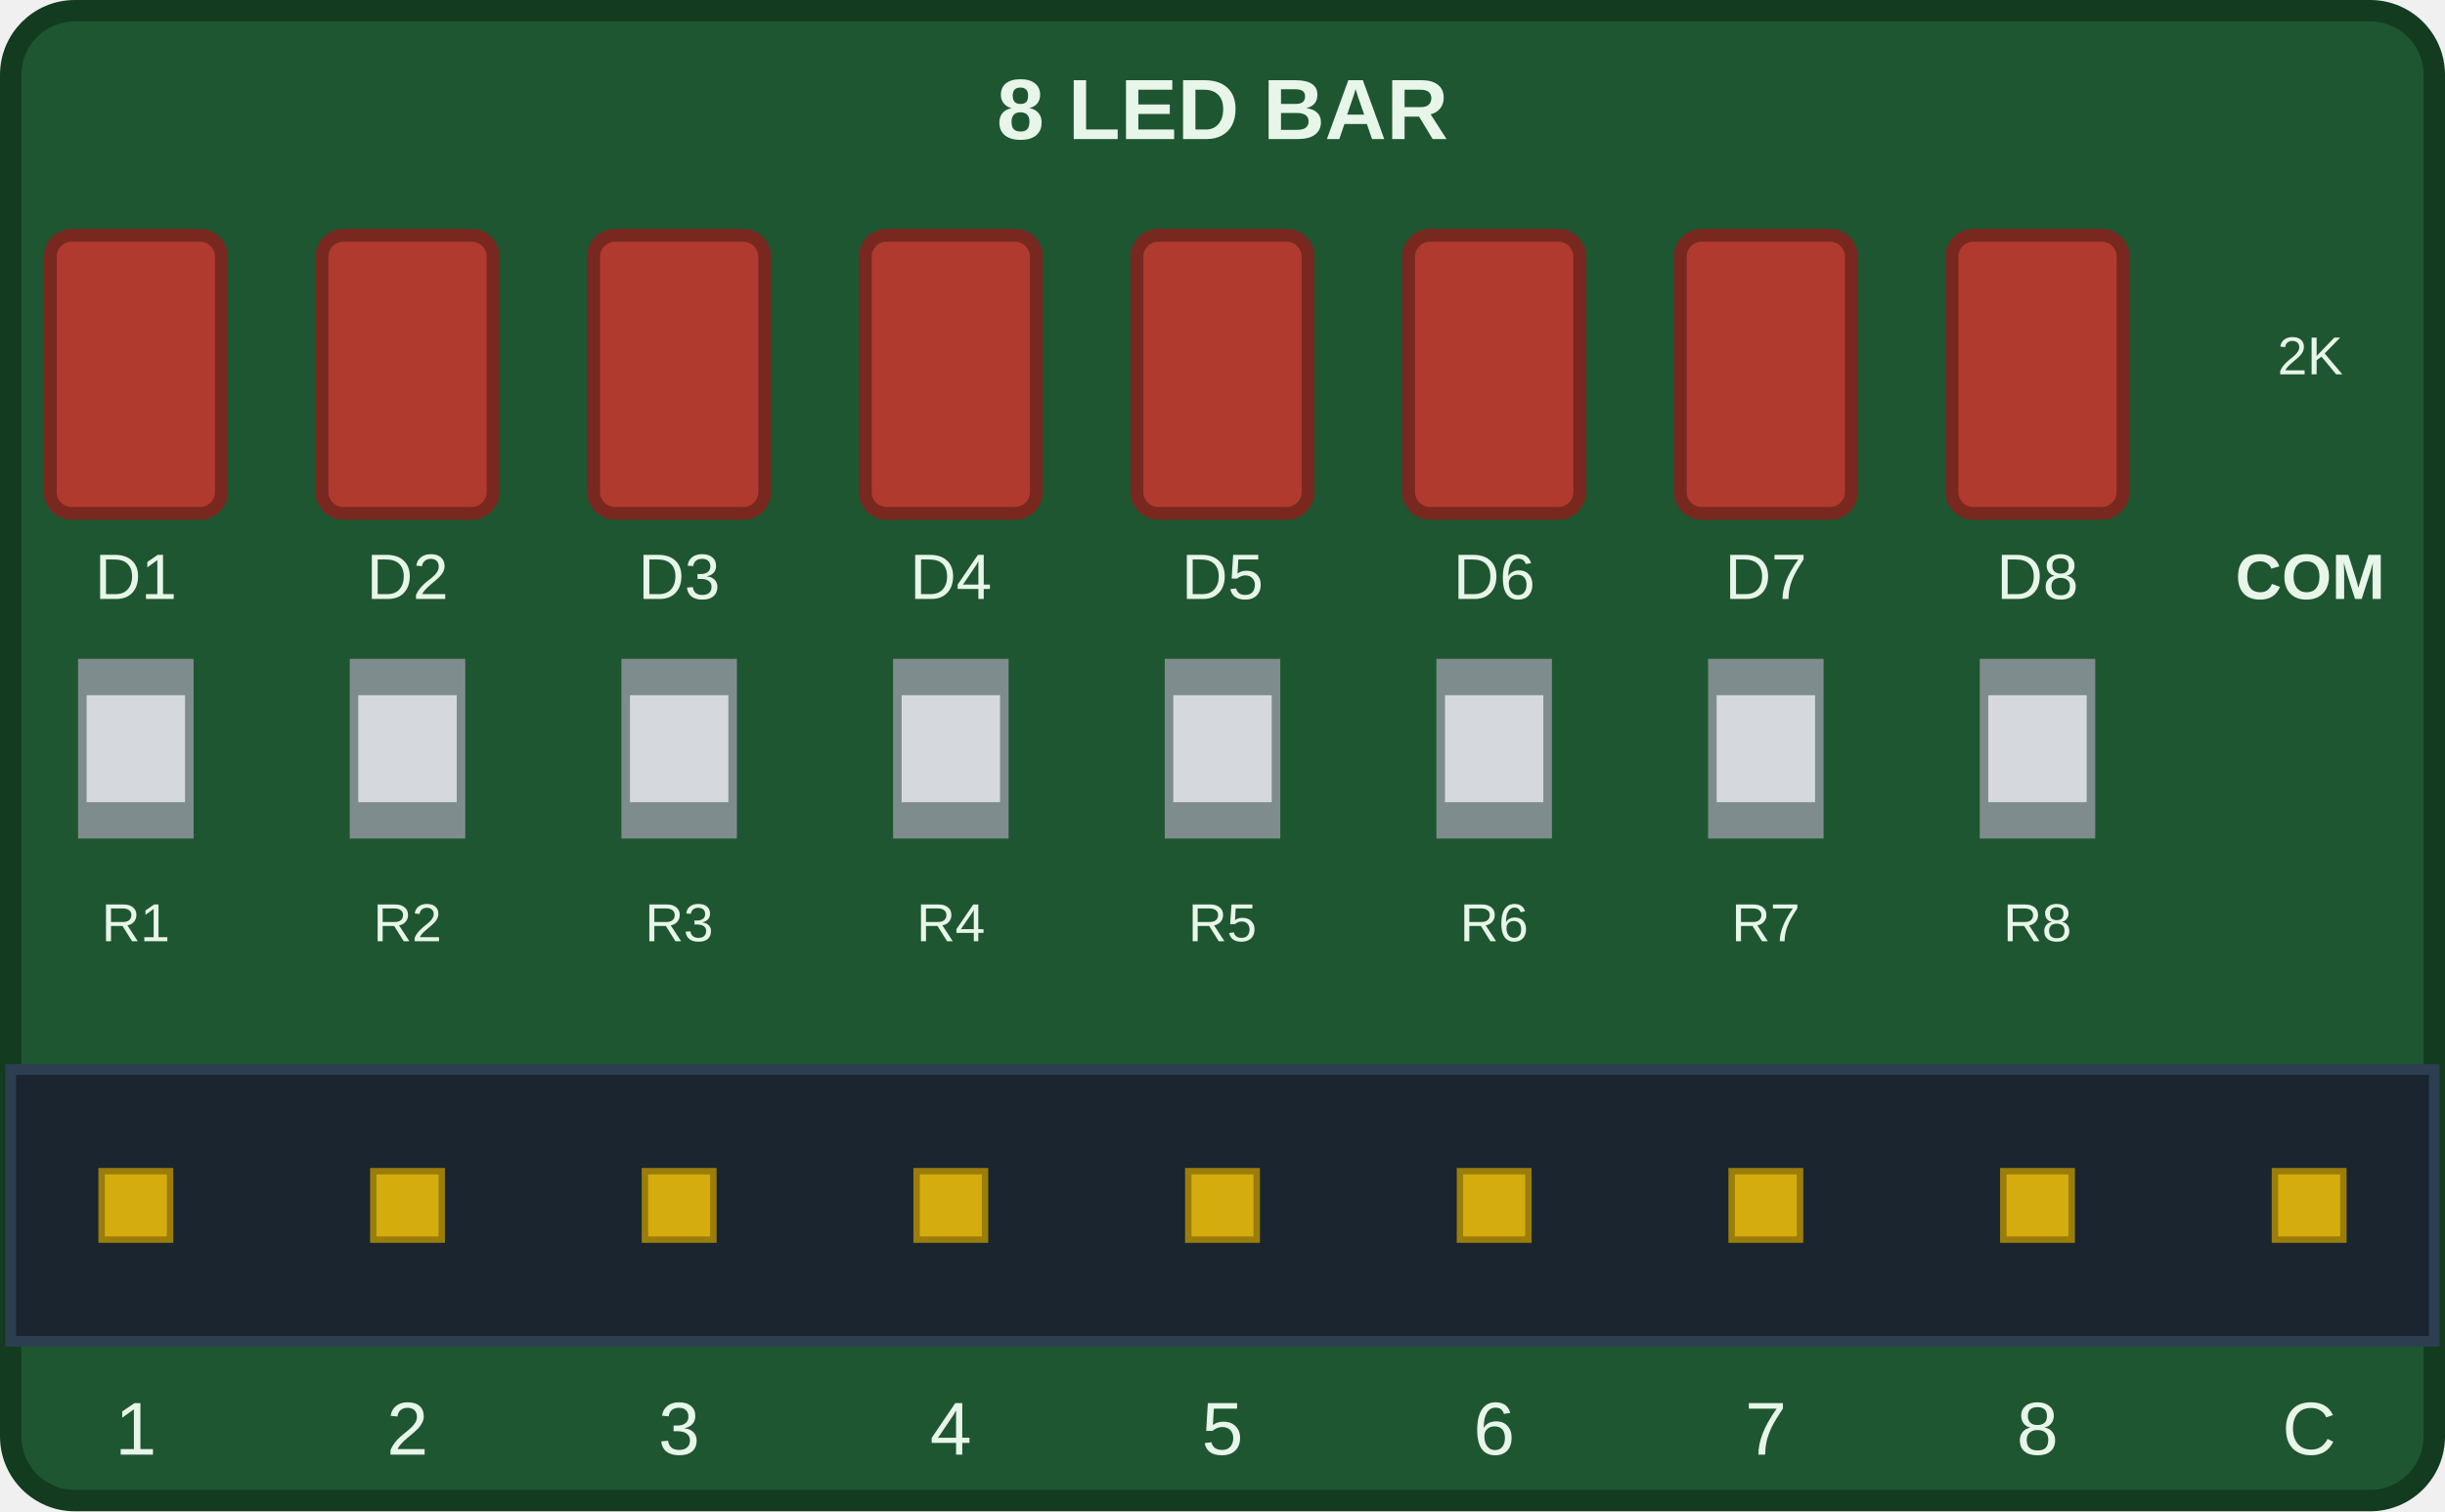
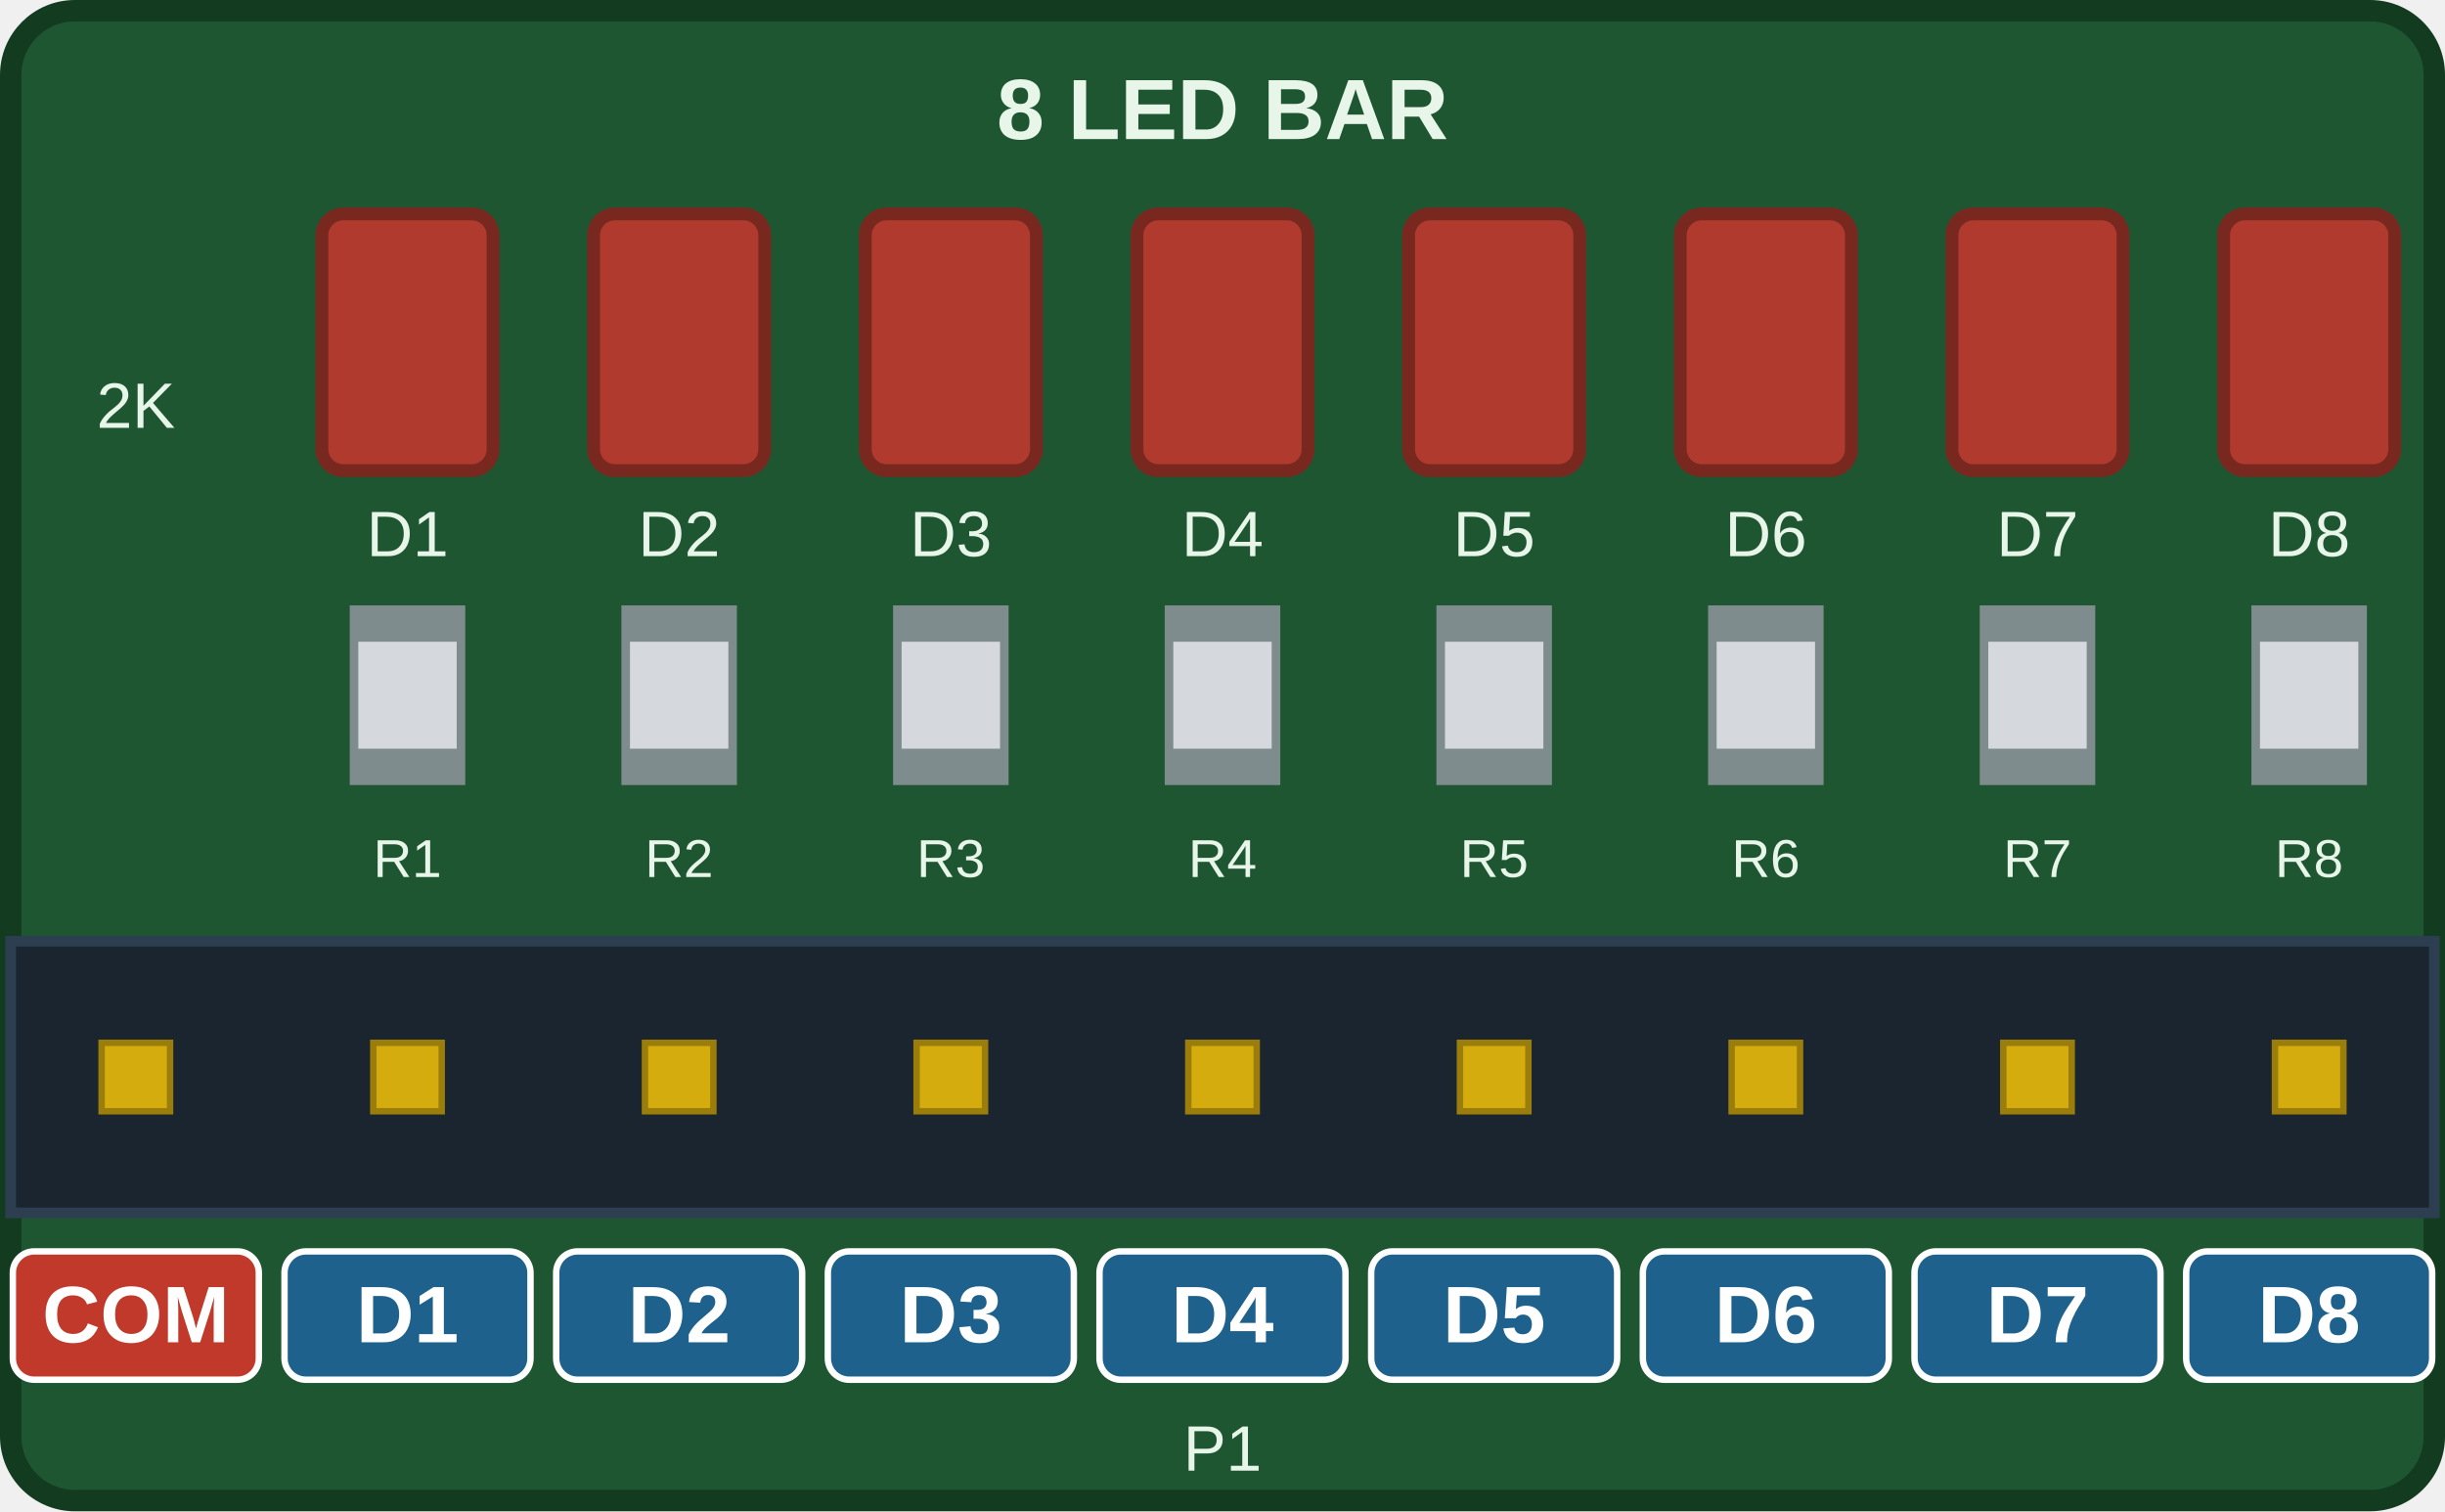
<svg xmlns="http://www.w3.org/2000/svg" viewBox="0 0 228.6 141.3" width="22.86mm" height="14.13mm">
  <rect x="1" y="1" width="226.6" height="139.3" rx="6" fill="#1e5631" stroke="#123b20" stroke-width="2" />
  <text x="114.3" y="13" font-family="Arial" font-size="8" font-weight="bold" fill="#e8f5e9" text-anchor="middle">8 LED BAR</text>
-   <rect x="7.7" y="62" width="10" height="16" fill="#d5d8dc" stroke="#7f8c8d" stroke-width="0.8" />
-   <rect x="7.7" y="62" width="10" height="3" fill="#7f8c8d" />
-   <rect x="7.7" y="75" width="10" height="3" fill="#7f8c8d" />
-   <text x="12.7" y="88" font-family="Arial" font-size="5" fill="#e8f5e9" text-anchor="middle">R1</text>
-   <rect id="D1" x="4.7" y="22" width="16" height="26" rx="2" fill="#b03a2e" stroke="#78281f" stroke-width="1.2" />
-   <text x="12.7" y="56" font-family="Arial" font-size="6" fill="#e8f5e9" text-anchor="middle">D1</text>
-   <rect x="33.1" y="62" width="10" height="16" fill="#d5d8dc" stroke="#7f8c8d" stroke-width="0.8" />
-   <rect x="33.1" y="62" width="10" height="3" fill="#7f8c8d" />
-   <rect x="33.1" y="75" width="10" height="3" fill="#7f8c8d" />
-   <text x="38.1" y="88" font-family="Arial" font-size="5" fill="#e8f5e9" text-anchor="middle">R2</text>
-   <rect id="D2" x="30.1" y="22" width="16" height="26" rx="2" fill="#b03a2e" stroke="#78281f" stroke-width="1.2" />
-   <text x="38.1" y="56" font-family="Arial" font-size="6" fill="#e8f5e9" text-anchor="middle">D2</text>
-   <rect x="58.5" y="62" width="10" height="16" fill="#d5d8dc" stroke="#7f8c8d" stroke-width="0.8" />
-   <rect x="58.5" y="62" width="10" height="3" fill="#7f8c8d" />
-   <rect x="58.5" y="75" width="10" height="3" fill="#7f8c8d" />
-   <text x="63.5" y="88" font-family="Arial" font-size="5" fill="#e8f5e9" text-anchor="middle">R3</text>
-   <rect id="D3" x="55.5" y="22" width="16" height="26" rx="2" fill="#b03a2e" stroke="#78281f" stroke-width="1.2" />
-   <text x="63.5" y="56" font-family="Arial" font-size="6" fill="#e8f5e9" text-anchor="middle">D3</text>
-   <rect x="83.9" y="62" width="10" height="16" fill="#d5d8dc" stroke="#7f8c8d" stroke-width="0.8" />
-   <rect x="83.9" y="62" width="10" height="3" fill="#7f8c8d" />
-   <rect x="83.9" y="75" width="10" height="3" fill="#7f8c8d" />
-   <text x="88.9" y="88" font-family="Arial" font-size="5" fill="#e8f5e9" text-anchor="middle">R4</text>
-   <rect id="D4" x="80.9" y="22" width="16" height="26" rx="2" fill="#b03a2e" stroke="#78281f" stroke-width="1.2" />
-   <text x="88.9" y="56" font-family="Arial" font-size="6" fill="#e8f5e9" text-anchor="middle">D4</text>
-   <rect x="109.3" y="62" width="10" height="16" fill="#d5d8dc" stroke="#7f8c8d" stroke-width="0.8" />
-   <rect x="109.3" y="62" width="10" height="3" fill="#7f8c8d" />
-   <rect x="109.3" y="75" width="10" height="3" fill="#7f8c8d" />
-   <text x="114.3" y="88" font-family="Arial" font-size="5" fill="#e8f5e9" text-anchor="middle">R5</text>
-   <rect id="D5" x="106.3" y="22" width="16" height="26" rx="2" fill="#b03a2e" stroke="#78281f" stroke-width="1.2" />
-   <text x="114.3" y="56" font-family="Arial" font-size="6" fill="#e8f5e9" text-anchor="middle">D5</text>
-   <rect x="134.7" y="62" width="10" height="16" fill="#d5d8dc" stroke="#7f8c8d" stroke-width="0.8" />
-   <rect x="134.7" y="62" width="10" height="3" fill="#7f8c8d" />
-   <rect x="134.7" y="75" width="10" height="3" fill="#7f8c8d" />
-   <text x="139.7" y="88" font-family="Arial" font-size="5" fill="#e8f5e9" text-anchor="middle">R6</text>
-   <rect id="D6" x="131.7" y="22" width="16" height="26" rx="2" fill="#b03a2e" stroke="#78281f" stroke-width="1.2" />
-   <text x="139.7" y="56" font-family="Arial" font-size="6" fill="#e8f5e9" text-anchor="middle">D6</text>
-   <rect x="160.1" y="62" width="10" height="16" fill="#d5d8dc" stroke="#7f8c8d" stroke-width="0.8" />
-   <rect x="160.1" y="62" width="10" height="3" fill="#7f8c8d" />
-   <rect x="160.1" y="75" width="10" height="3" fill="#7f8c8d" />
-   <text x="165.1" y="88" font-family="Arial" font-size="5" fill="#e8f5e9" text-anchor="middle">R7</text>
-   <rect id="D7" x="157.1" y="22" width="16" height="26" rx="2" fill="#b03a2e" stroke="#78281f" stroke-width="1.2" />
-   <text x="165.1" y="56" font-family="Arial" font-size="6" fill="#e8f5e9" text-anchor="middle">D7</text>
-   <rect x="185.5" y="62" width="10" height="16" fill="#d5d8dc" stroke="#7f8c8d" stroke-width="0.8" />
-   <rect x="185.5" y="62" width="10" height="3" fill="#7f8c8d" />
-   <rect x="185.5" y="75" width="10" height="3" fill="#7f8c8d" />
-   <text x="190.5" y="88" font-family="Arial" font-size="5" fill="#e8f5e9" text-anchor="middle">R8</text>
-   <rect id="D8" x="182.5" y="22" width="16" height="26" rx="2" fill="#b03a2e" stroke="#78281f" stroke-width="1.2" />
-   <text x="190.5" y="56" font-family="Arial" font-size="6" fill="#e8f5e9" text-anchor="middle">D8</text>
-   <text x="216.0" y="56" font-family="Arial" font-size="6" font-weight="bold" fill="#e8f5e9" text-anchor="middle">COM</text>
-   <text x="216.0" y="35" font-family="Arial" font-size="5" fill="#e8f5e9" text-anchor="middle">2K</text>
-   <g id="J1">
-     <rect x="1" y="100" width="226.6" height="25.4" fill="#1a252f" stroke="#2c3e50" stroke-width="1" />
-     <rect id="J1.1" x="9.5" y="109.5" width="6.4" height="6.4" fill="#d4ac0d" stroke="#9a7d0a" stroke-width="0.6" />
-     <rect id="J1.2" x="34.9" y="109.5" width="6.4" height="6.4" fill="#d4ac0d" stroke="#9a7d0a" stroke-width="0.6" />
-     <rect id="J1.3" x="60.3" y="109.5" width="6.4" height="6.4" fill="#d4ac0d" stroke="#9a7d0a" stroke-width="0.6" />
-     <rect id="J1.4" x="85.7" y="109.5" width="6.4" height="6.4" fill="#d4ac0d" stroke="#9a7d0a" stroke-width="0.6" />
-     <rect id="J1.5" x="111.1" y="109.5" width="6.4" height="6.4" fill="#d4ac0d" stroke="#9a7d0a" stroke-width="0.6" />
-     <rect id="J1.6" x="136.5" y="109.5" width="6.4" height="6.4" fill="#d4ac0d" stroke="#9a7d0a" stroke-width="0.6" />
-     <rect id="J1.7" x="161.9" y="109.5" width="6.4" height="6.4" fill="#d4ac0d" stroke="#9a7d0a" stroke-width="0.6" />
-     <rect id="J1.8" x="187.3" y="109.5" width="6.4" height="6.4" fill="#d4ac0d" stroke="#9a7d0a" stroke-width="0.6" />
-     <rect id="J1.9" x="212.7" y="109.5" width="6.4" height="6.4" fill="#d4ac0d" stroke="#9a7d0a" stroke-width="0.6" />
+   <text x="12.7" y="40" font-family="Arial" font-size="6" fill="#e8f5e9" text-anchor="middle">2K</text>
+   <rect id="D1" x="30.1" y="20" width="16" height="24" rx="2" fill="#b03a2e" stroke="#78281f" stroke-width="1.2" />
+   <text x="38.1" y="52" font-family="Arial" font-size="6" fill="#e8f5e9" text-anchor="middle">D1</text>
+   <rect x="33.1" y="57" width="10" height="16" fill="#d5d8dc" stroke="#7f8c8d" stroke-width="0.8" />
+   <rect x="33.1" y="57" width="10" height="3" fill="#7f8c8d" />
+   <rect x="33.1" y="70" width="10" height="3" fill="#7f8c8d" />
+   <text x="38.1" y="82" font-family="Arial" font-size="5" fill="#e8f5e9" text-anchor="middle">R1</text>
+   <rect id="D2" x="55.5" y="20" width="16" height="24" rx="2" fill="#b03a2e" stroke="#78281f" stroke-width="1.2" />
+   <text x="63.5" y="52" font-family="Arial" font-size="6" fill="#e8f5e9" text-anchor="middle">D2</text>
+   <rect x="58.5" y="57" width="10" height="16" fill="#d5d8dc" stroke="#7f8c8d" stroke-width="0.8" />
+   <rect x="58.5" y="57" width="10" height="3" fill="#7f8c8d" />
+   <rect x="58.5" y="70" width="10" height="3" fill="#7f8c8d" />
+   <text x="63.5" y="82" font-family="Arial" font-size="5" fill="#e8f5e9" text-anchor="middle">R2</text>
+   <rect id="D3" x="80.9" y="20" width="16" height="24" rx="2" fill="#b03a2e" stroke="#78281f" stroke-width="1.2" />
+   <text x="88.9" y="52" font-family="Arial" font-size="6" fill="#e8f5e9" text-anchor="middle">D3</text>
+   <rect x="83.9" y="57" width="10" height="16" fill="#d5d8dc" stroke="#7f8c8d" stroke-width="0.8" />
+   <rect x="83.9" y="57" width="10" height="3" fill="#7f8c8d" />
+   <rect x="83.9" y="70" width="10" height="3" fill="#7f8c8d" />
+   <text x="88.9" y="82" font-family="Arial" font-size="5" fill="#e8f5e9" text-anchor="middle">R3</text>
+   <rect id="D4" x="106.3" y="20" width="16" height="24" rx="2" fill="#b03a2e" stroke="#78281f" stroke-width="1.2" />
+   <text x="114.3" y="52" font-family="Arial" font-size="6" fill="#e8f5e9" text-anchor="middle">D4</text>
+   <rect x="109.3" y="57" width="10" height="16" fill="#d5d8dc" stroke="#7f8c8d" stroke-width="0.8" />
+   <rect x="109.3" y="57" width="10" height="3" fill="#7f8c8d" />
+   <rect x="109.3" y="70" width="10" height="3" fill="#7f8c8d" />
+   <text x="114.3" y="82" font-family="Arial" font-size="5" fill="#e8f5e9" text-anchor="middle">R4</text>
+   <rect id="D5" x="131.7" y="20" width="16" height="24" rx="2" fill="#b03a2e" stroke="#78281f" stroke-width="1.2" />
+   <text x="139.7" y="52" font-family="Arial" font-size="6" fill="#e8f5e9" text-anchor="middle">D5</text>
+   <rect x="134.7" y="57" width="10" height="16" fill="#d5d8dc" stroke="#7f8c8d" stroke-width="0.8" />
+   <rect x="134.7" y="57" width="10" height="3" fill="#7f8c8d" />
+   <rect x="134.7" y="70" width="10" height="3" fill="#7f8c8d" />
+   <text x="139.7" y="82" font-family="Arial" font-size="5" fill="#e8f5e9" text-anchor="middle">R5</text>
+   <rect id="D6" x="157.1" y="20" width="16" height="24" rx="2" fill="#b03a2e" stroke="#78281f" stroke-width="1.2" />
+   <text x="165.1" y="52" font-family="Arial" font-size="6" fill="#e8f5e9" text-anchor="middle">D6</text>
+   <rect x="160.1" y="57" width="10" height="16" fill="#d5d8dc" stroke="#7f8c8d" stroke-width="0.8" />
+   <rect x="160.1" y="57" width="10" height="3" fill="#7f8c8d" />
+   <rect x="160.1" y="70" width="10" height="3" fill="#7f8c8d" />
+   <text x="165.1" y="82" font-family="Arial" font-size="5" fill="#e8f5e9" text-anchor="middle">R6</text>
+   <rect id="D7" x="182.5" y="20" width="16" height="24" rx="2" fill="#b03a2e" stroke="#78281f" stroke-width="1.2" />
+   <text x="190.5" y="52" font-family="Arial" font-size="6" fill="#e8f5e9" text-anchor="middle">D7</text>
+   <rect x="185.5" y="57" width="10" height="16" fill="#d5d8dc" stroke="#7f8c8d" stroke-width="0.8" />
+   <rect x="185.5" y="57" width="10" height="3" fill="#7f8c8d" />
+   <rect x="185.5" y="70" width="10" height="3" fill="#7f8c8d" />
+   <text x="190.5" y="82" font-family="Arial" font-size="5" fill="#e8f5e9" text-anchor="middle">R7</text>
+   <rect id="D8" x="207.9" y="20" width="16" height="24" rx="2" fill="#b03a2e" stroke="#78281f" stroke-width="1.2" />
+   <text x="215.9" y="52" font-family="Arial" font-size="6" fill="#e8f5e9" text-anchor="middle">D8</text>
+   <rect x="210.9" y="57" width="10" height="16" fill="#d5d8dc" stroke="#7f8c8d" stroke-width="0.8" />
+   <rect x="210.9" y="57" width="10" height="3" fill="#7f8c8d" />
+   <rect x="210.9" y="70" width="10" height="3" fill="#7f8c8d" />
+   <text x="215.9" y="82" font-family="Arial" font-size="5" fill="#e8f5e9" text-anchor="middle">R8</text>
+   <g id="P1">
+     <rect x="1" y="88" width="226.6" height="25.4" fill="#1a252f" stroke="#2c3e50" stroke-width="1" />
+     <rect id="P1.COM" x="9.5" y="97.5" width="6.4" height="6.4" fill="#d4ac0d" stroke="#9a7d0a" stroke-width="0.6" />
+     <rect id="P1.D1" x="34.9" y="97.5" width="6.4" height="6.4" fill="#d4ac0d" stroke="#9a7d0a" stroke-width="0.6" />
+     <rect id="P1.D2" x="60.3" y="97.5" width="6.4" height="6.4" fill="#d4ac0d" stroke="#9a7d0a" stroke-width="0.6" />
+     <rect id="P1.D3" x="85.7" y="97.5" width="6.4" height="6.4" fill="#d4ac0d" stroke="#9a7d0a" stroke-width="0.6" />
+     <rect id="P1.D4" x="111.1" y="97.5" width="6.4" height="6.4" fill="#d4ac0d" stroke="#9a7d0a" stroke-width="0.6" />
+     <rect id="P1.D5" x="136.5" y="97.5" width="6.4" height="6.4" fill="#d4ac0d" stroke="#9a7d0a" stroke-width="0.6" />
+     <rect id="P1.D6" x="161.9" y="97.5" width="6.4" height="6.4" fill="#d4ac0d" stroke="#9a7d0a" stroke-width="0.6" />
+     <rect id="P1.D7" x="187.3" y="97.5" width="6.4" height="6.4" fill="#d4ac0d" stroke="#9a7d0a" stroke-width="0.6" />
+     <rect id="P1.D8" x="212.7" y="97.5" width="6.4" height="6.4" fill="#d4ac0d" stroke="#9a7d0a" stroke-width="0.6" />
  </g>
-   <text x="12.7" y="136" font-family="Arial" font-size="7" fill="#e8f5e9" text-anchor="middle">1</text>
-   <text x="38.1" y="136" font-family="Arial" font-size="7" fill="#e8f5e9" text-anchor="middle">2</text>
-   <text x="63.5" y="136" font-family="Arial" font-size="7" fill="#e8f5e9" text-anchor="middle">3</text>
-   <text x="88.9" y="136" font-family="Arial" font-size="7" fill="#e8f5e9" text-anchor="middle">4</text>
-   <text x="114.3" y="136" font-family="Arial" font-size="7" fill="#e8f5e9" text-anchor="middle">5</text>
-   <text x="139.7" y="136" font-family="Arial" font-size="7" fill="#e8f5e9" text-anchor="middle">6</text>
-   <text x="165.1" y="136" font-family="Arial" font-size="7" fill="#e8f5e9" text-anchor="middle">7</text>
-   <text x="190.5" y="136" font-family="Arial" font-size="7" fill="#e8f5e9" text-anchor="middle">8</text>
-   <text x="215.9" y="136" font-family="Arial" font-size="7" fill="#e8f5e9" text-anchor="middle">C</text>
+   <rect x="1.2" y="117" width="23" height="12" rx="2" fill="#c0392b" stroke="#ffffff" stroke-width="0.6" />
+   <text x="12.7" y="125.5" font-family="Arial" font-size="7.5" font-weight="bold" fill="#ffffff" text-anchor="middle">COM</text>
+   <rect x="26.6" y="117" width="23" height="12" rx="2" fill="#1f618d" stroke="#ffffff" stroke-width="0.6" />
+   <text x="38.1" y="125.5" font-family="Arial" font-size="7.5" font-weight="bold" fill="#ffffff" text-anchor="middle">D1</text>
+   <rect x="52.0" y="117" width="23" height="12" rx="2" fill="#1f618d" stroke="#ffffff" stroke-width="0.6" />
+   <text x="63.5" y="125.5" font-family="Arial" font-size="7.5" font-weight="bold" fill="#ffffff" text-anchor="middle">D2</text>
+   <rect x="77.4" y="117" width="23" height="12" rx="2" fill="#1f618d" stroke="#ffffff" stroke-width="0.6" />
+   <text x="88.9" y="125.5" font-family="Arial" font-size="7.5" font-weight="bold" fill="#ffffff" text-anchor="middle">D3</text>
+   <rect x="102.8" y="117" width="23" height="12" rx="2" fill="#1f618d" stroke="#ffffff" stroke-width="0.6" />
+   <text x="114.3" y="125.5" font-family="Arial" font-size="7.5" font-weight="bold" fill="#ffffff" text-anchor="middle">D4</text>
+   <rect x="128.2" y="117" width="23" height="12" rx="2" fill="#1f618d" stroke="#ffffff" stroke-width="0.6" />
+   <text x="139.7" y="125.5" font-family="Arial" font-size="7.5" font-weight="bold" fill="#ffffff" text-anchor="middle">D5</text>
+   <rect x="153.6" y="117" width="23" height="12" rx="2" fill="#1f618d" stroke="#ffffff" stroke-width="0.6" />
+   <text x="165.1" y="125.5" font-family="Arial" font-size="7.5" font-weight="bold" fill="#ffffff" text-anchor="middle">D6</text>
+   <rect x="179.0" y="117" width="23" height="12" rx="2" fill="#1f618d" stroke="#ffffff" stroke-width="0.6" />
+   <text x="190.5" y="125.5" font-family="Arial" font-size="7.5" font-weight="bold" fill="#ffffff" text-anchor="middle">D7</text>
+   <rect x="204.4" y="117" width="23" height="12" rx="2" fill="#1f618d" stroke="#ffffff" stroke-width="0.6" />
+   <text x="215.9" y="125.5" font-family="Arial" font-size="7.5" font-weight="bold" fill="#ffffff" text-anchor="middle">D8</text>
+   <text x="114.3" y="137.5" font-family="Arial" font-size="6" fill="#e8f5e9" text-anchor="middle">P1</text>
</svg>
